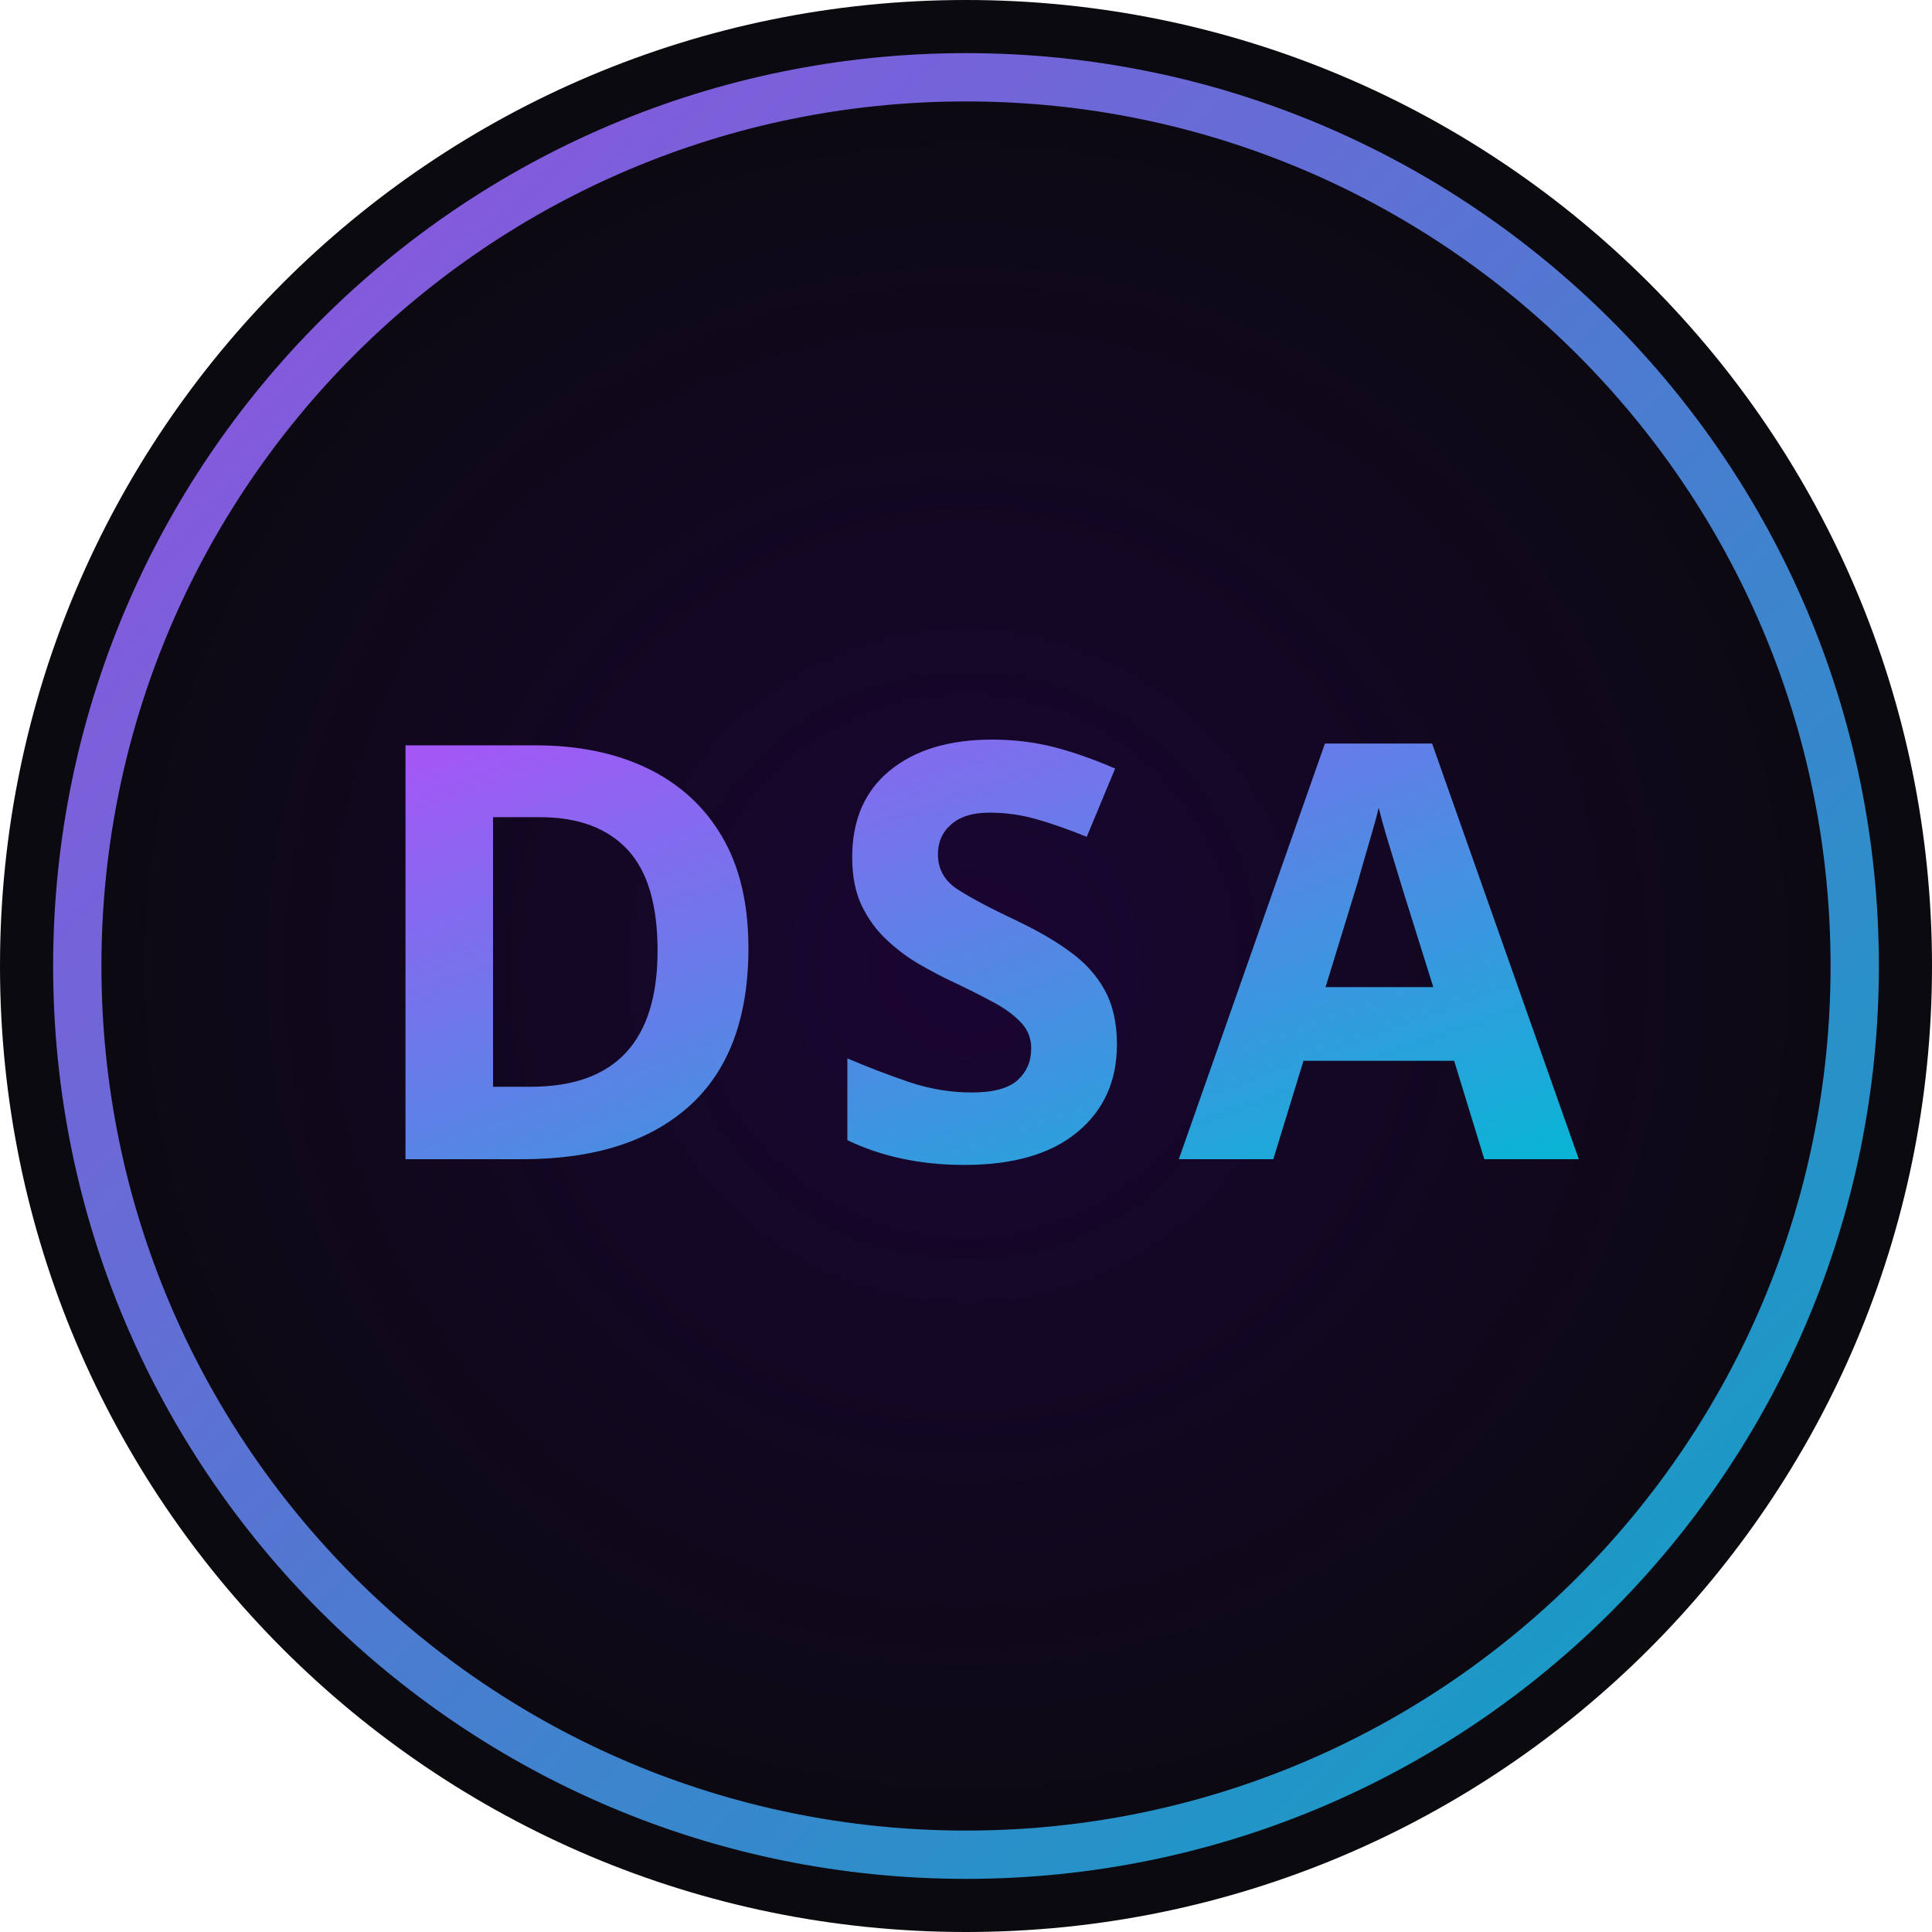
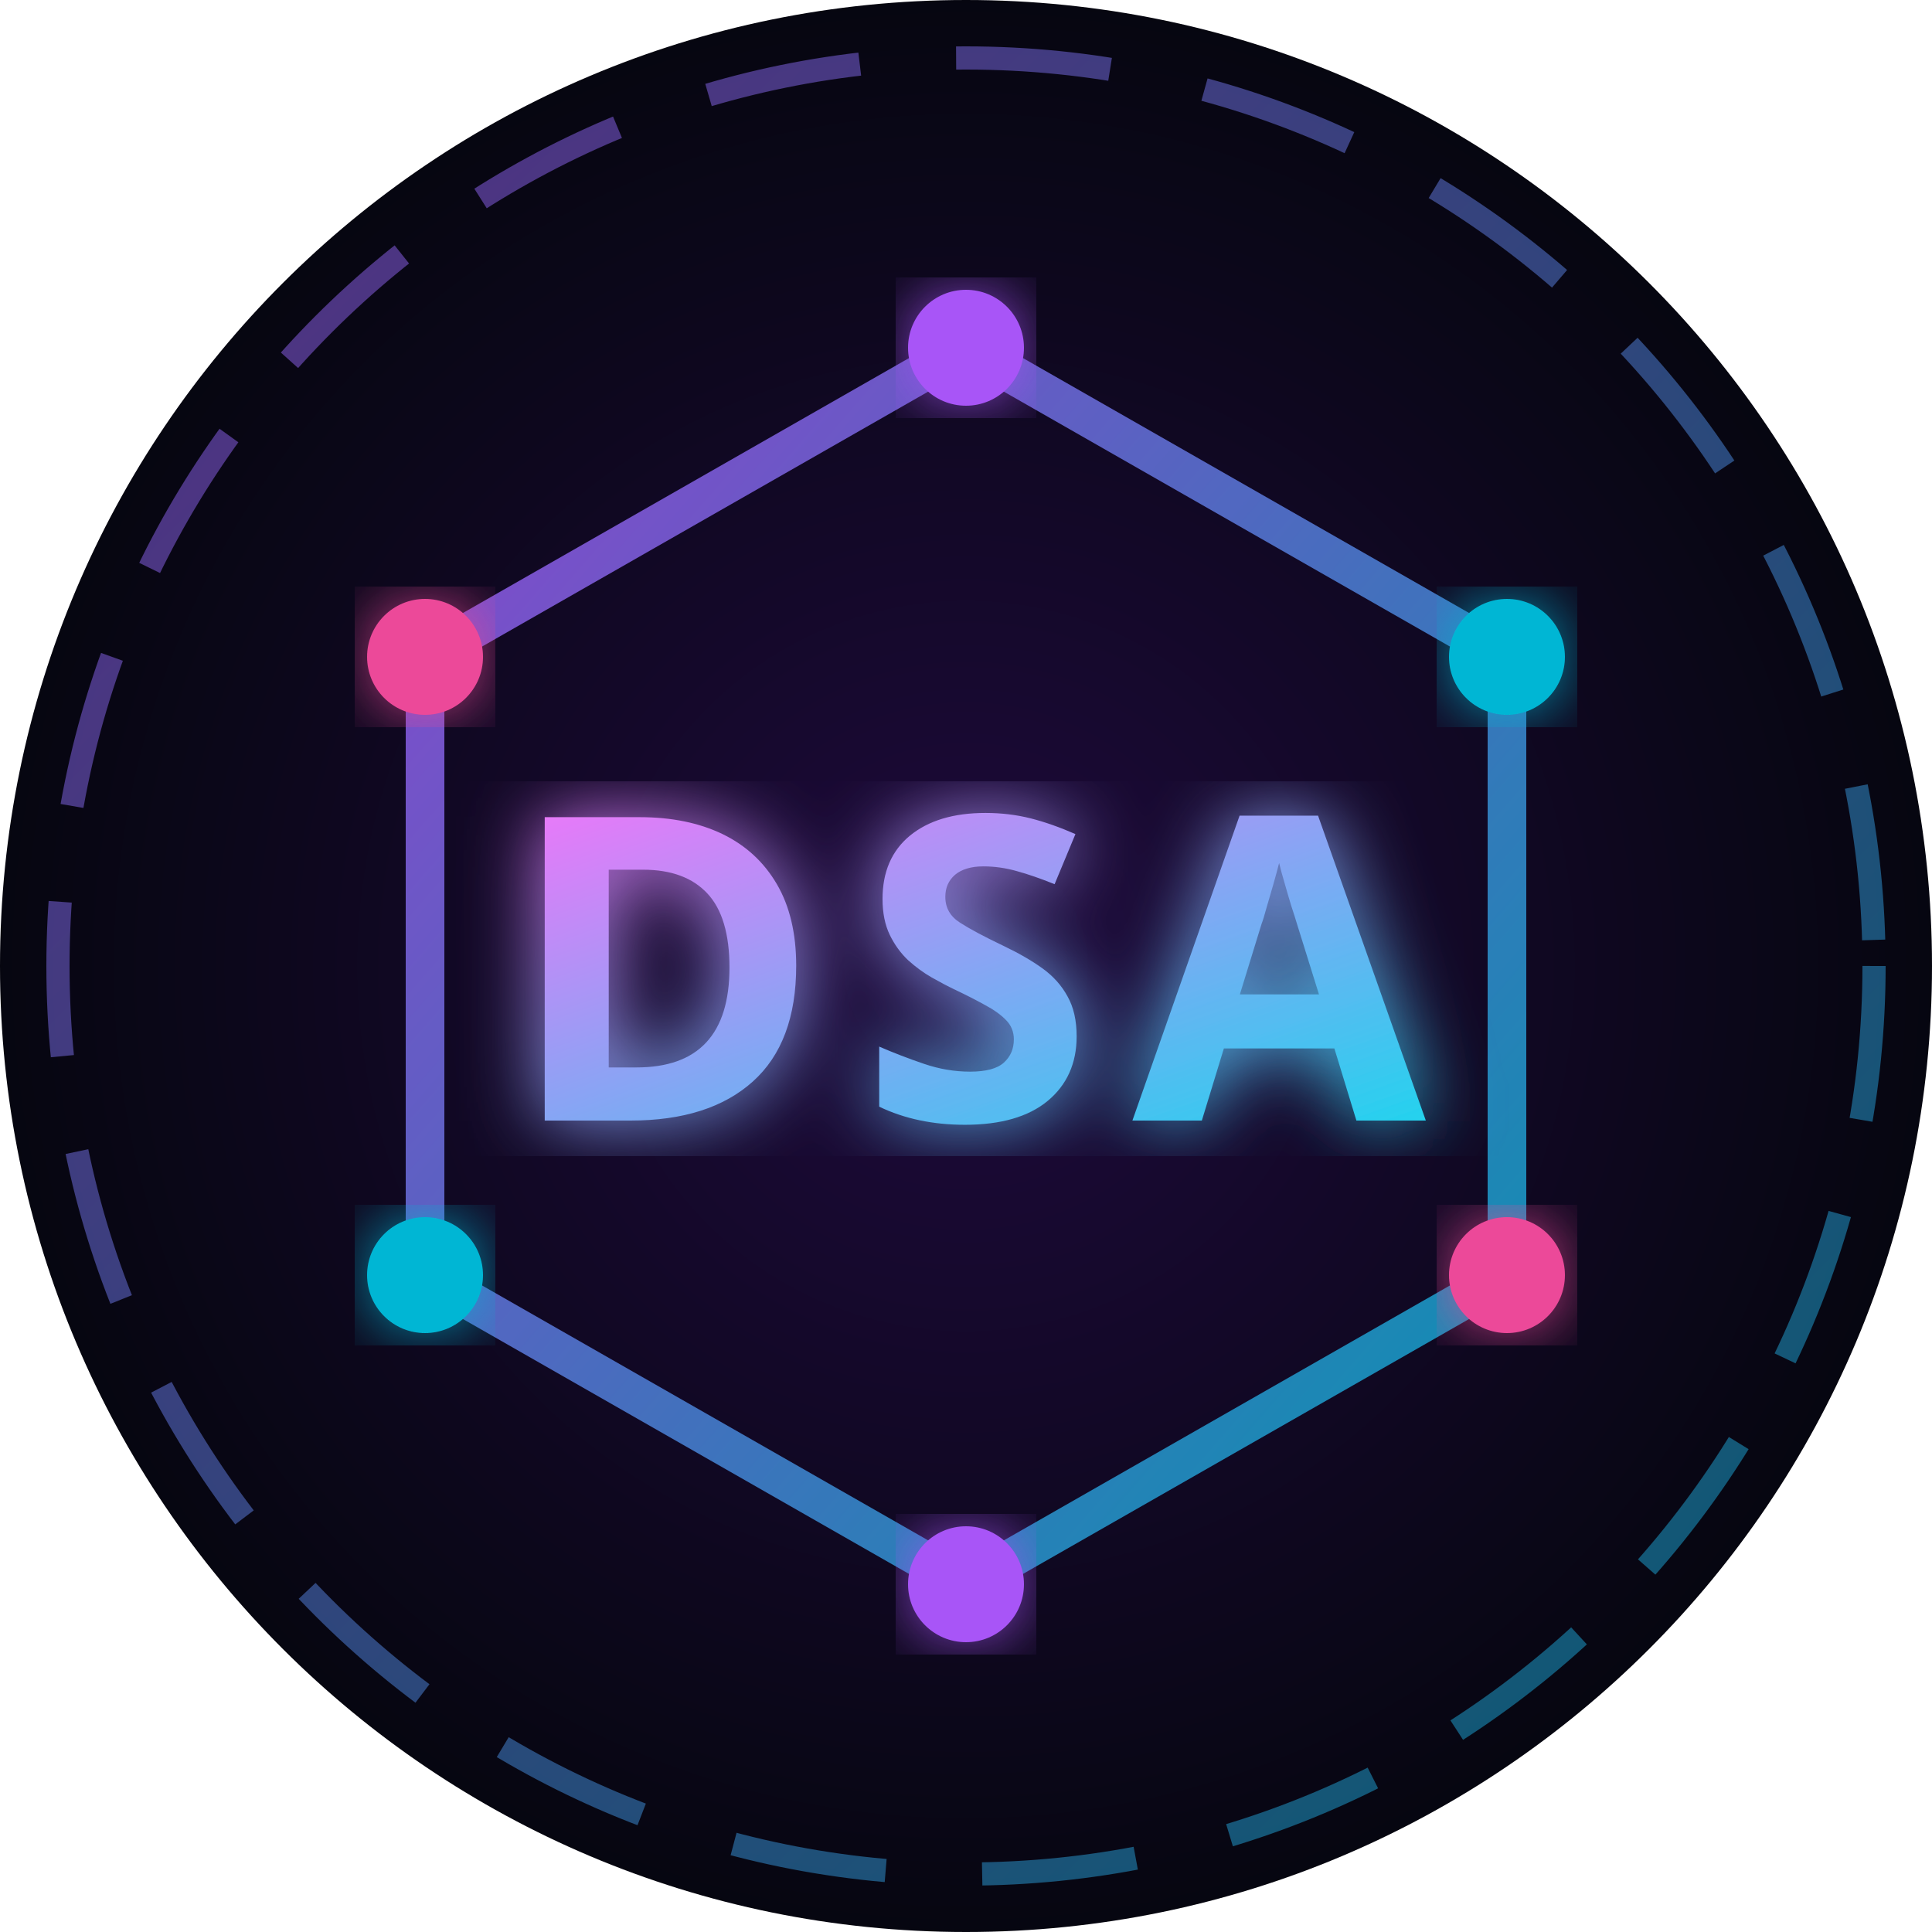
<svg xmlns="http://www.w3.org/2000/svg" viewBox="0 0 100 100">
  <defs>
-     <radialGradient id="bgGrad" cx="50%" cy="50%" r="50%">
-       <stop offset="0%" style="stop-color:#1a0533" />
-       <stop offset="100%" style="stop-color:#0a0a0f" />
+     <radialGradient id="bg" cx="50%" cy="50%" r="50%">
+       <stop offset="0%" stop-color="#1e0a3c" />
+       <stop offset="100%" stop-color="#060610" />
    </radialGradient>
-     <linearGradient id="textGrad" x1="0%" y1="0%" x2="100%" y2="100%">
-       <stop offset="0%" style="stop-color:#a855f7" />
-       <stop offset="100%" style="stop-color:#06b6d4" />
+     <linearGradient id="g1" x1="0%" y1="0%" x2="100%" y2="100%">
+       <stop offset="0%" stop-color="#a855f7" />
+       <stop offset="100%" stop-color="#06b6d4" />
    </linearGradient>
+     <linearGradient id="tg" x1="0%" y1="0%" x2="100%" y2="100%">
+       <stop offset="0%" stop-color="#e879f9" />
+       <stop offset="100%" stop-color="#22d3ee" />
+     </linearGradient>
+     <filter id="glow">
+       <feGaussianBlur stdDeviation="2" result="b" />
+       <feMerge>
+         <feMergeNode in="b" />
+         <feMergeNode in="SourceGraphic" />
+       </feMerge>
+     </filter>
  </defs>
-   <circle cx="50" cy="50" r="50" fill="url(#bgGrad)" />
-   <circle cx="50" cy="50" r="46" fill="none" stroke="url(#textGrad)" stroke-width="2.5" opacity="0.9" />
-   <text x="50" y="60" font-family="Arial Black, sans-serif" font-size="30" font-weight="900" text-anchor="middle" fill="url(#textGrad)" letter-spacing="2">DSA</text>
+   <circle cx="50" cy="50" r="50" fill="url(#bg)" />
+   <polygon points="50,18 78,34 78,66 50,82 22,66 22,34" fill="none" stroke="url(#g1)" stroke-width="2" opacity="0.8" />
+   <circle cx="50" cy="50" r="47" fill="none" stroke="url(#g1)" stroke-width="1.2" stroke-dasharray="8 5" opacity="0.5" />
+   <circle cx="50" cy="18" r="3" fill="#a855f7" filter="url(#glow)" />
+   <circle cx="78" cy="34" r="3" fill="#06b6d4" filter="url(#glow)" />
+   <circle cx="78" cy="66" r="3" fill="#ec4899" filter="url(#glow)" />
+   <circle cx="50" cy="82" r="3" fill="#a855f7" filter="url(#glow)" />
+   <circle cx="22" cy="66" r="3" fill="#06b6d4" filter="url(#glow)" />
+   <circle cx="22" cy="34" r="3" fill="#ec4899" filter="url(#glow)" />
+   <text x="50" y="58" font-family="Arial Black, sans-serif" font-size="22" font-weight="900" text-anchor="middle" fill="url(#tg)" filter="url(#glow)" letter-spacing="2">DSA</text>
</svg>
